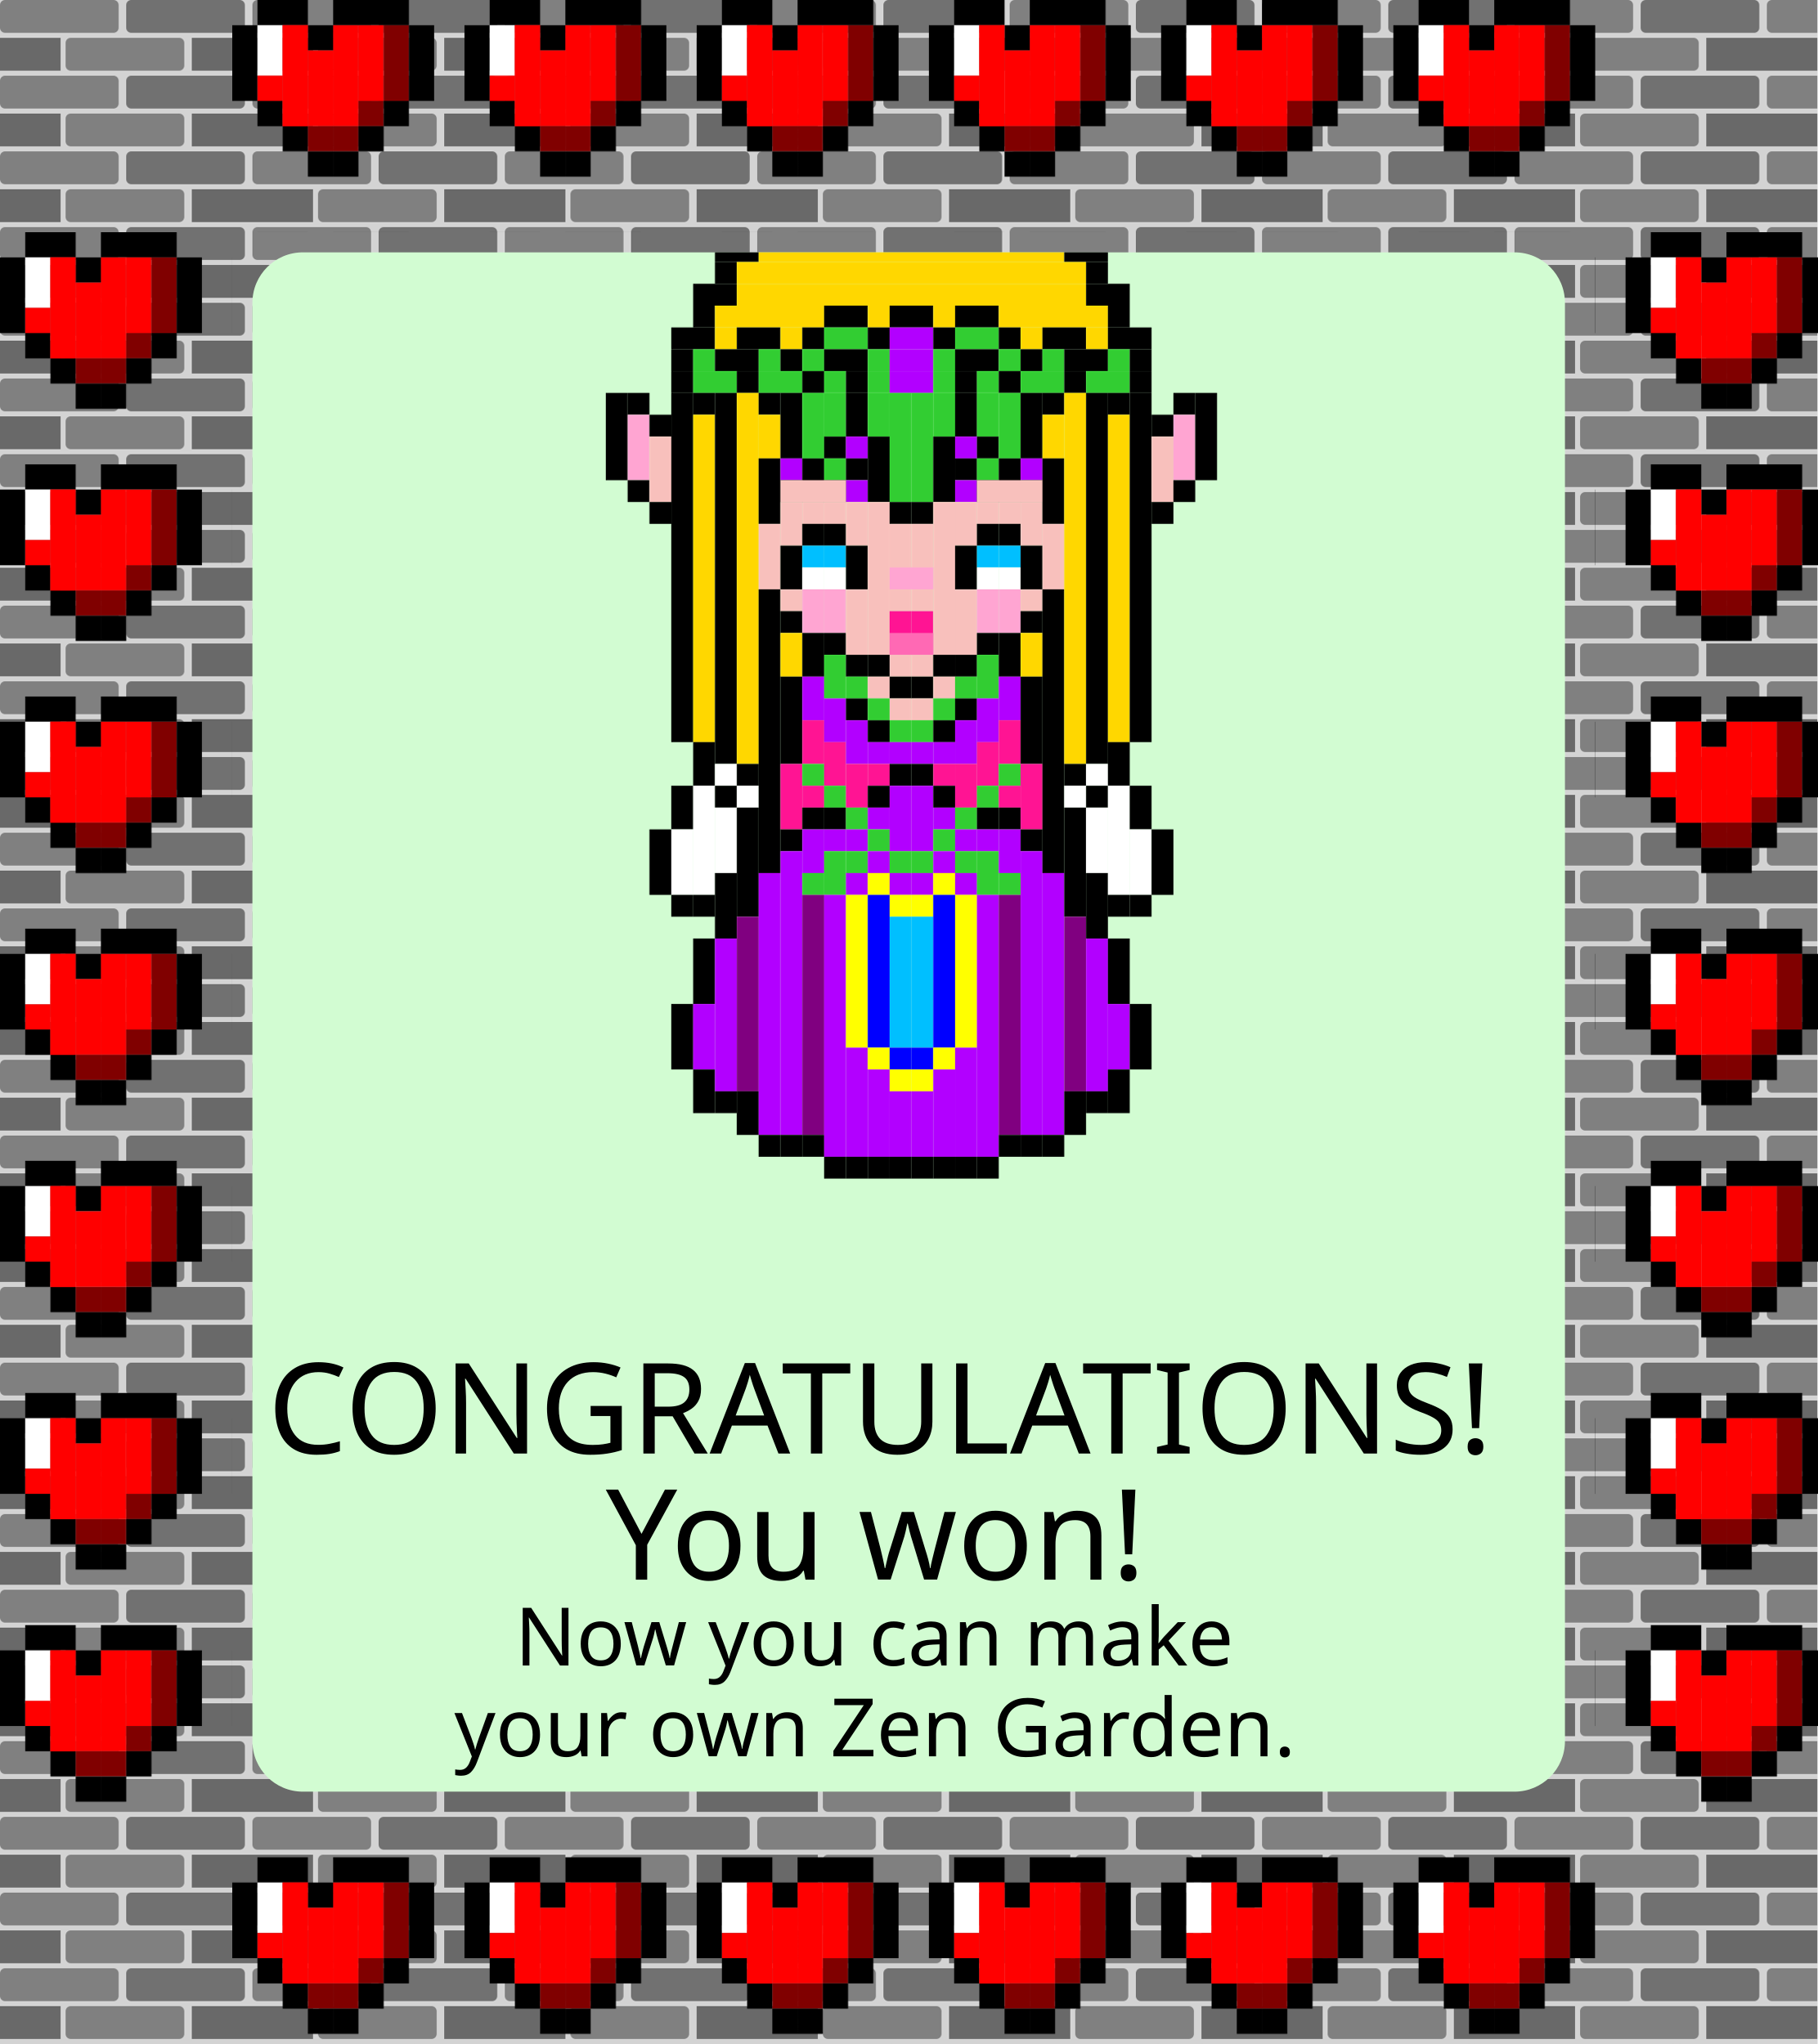
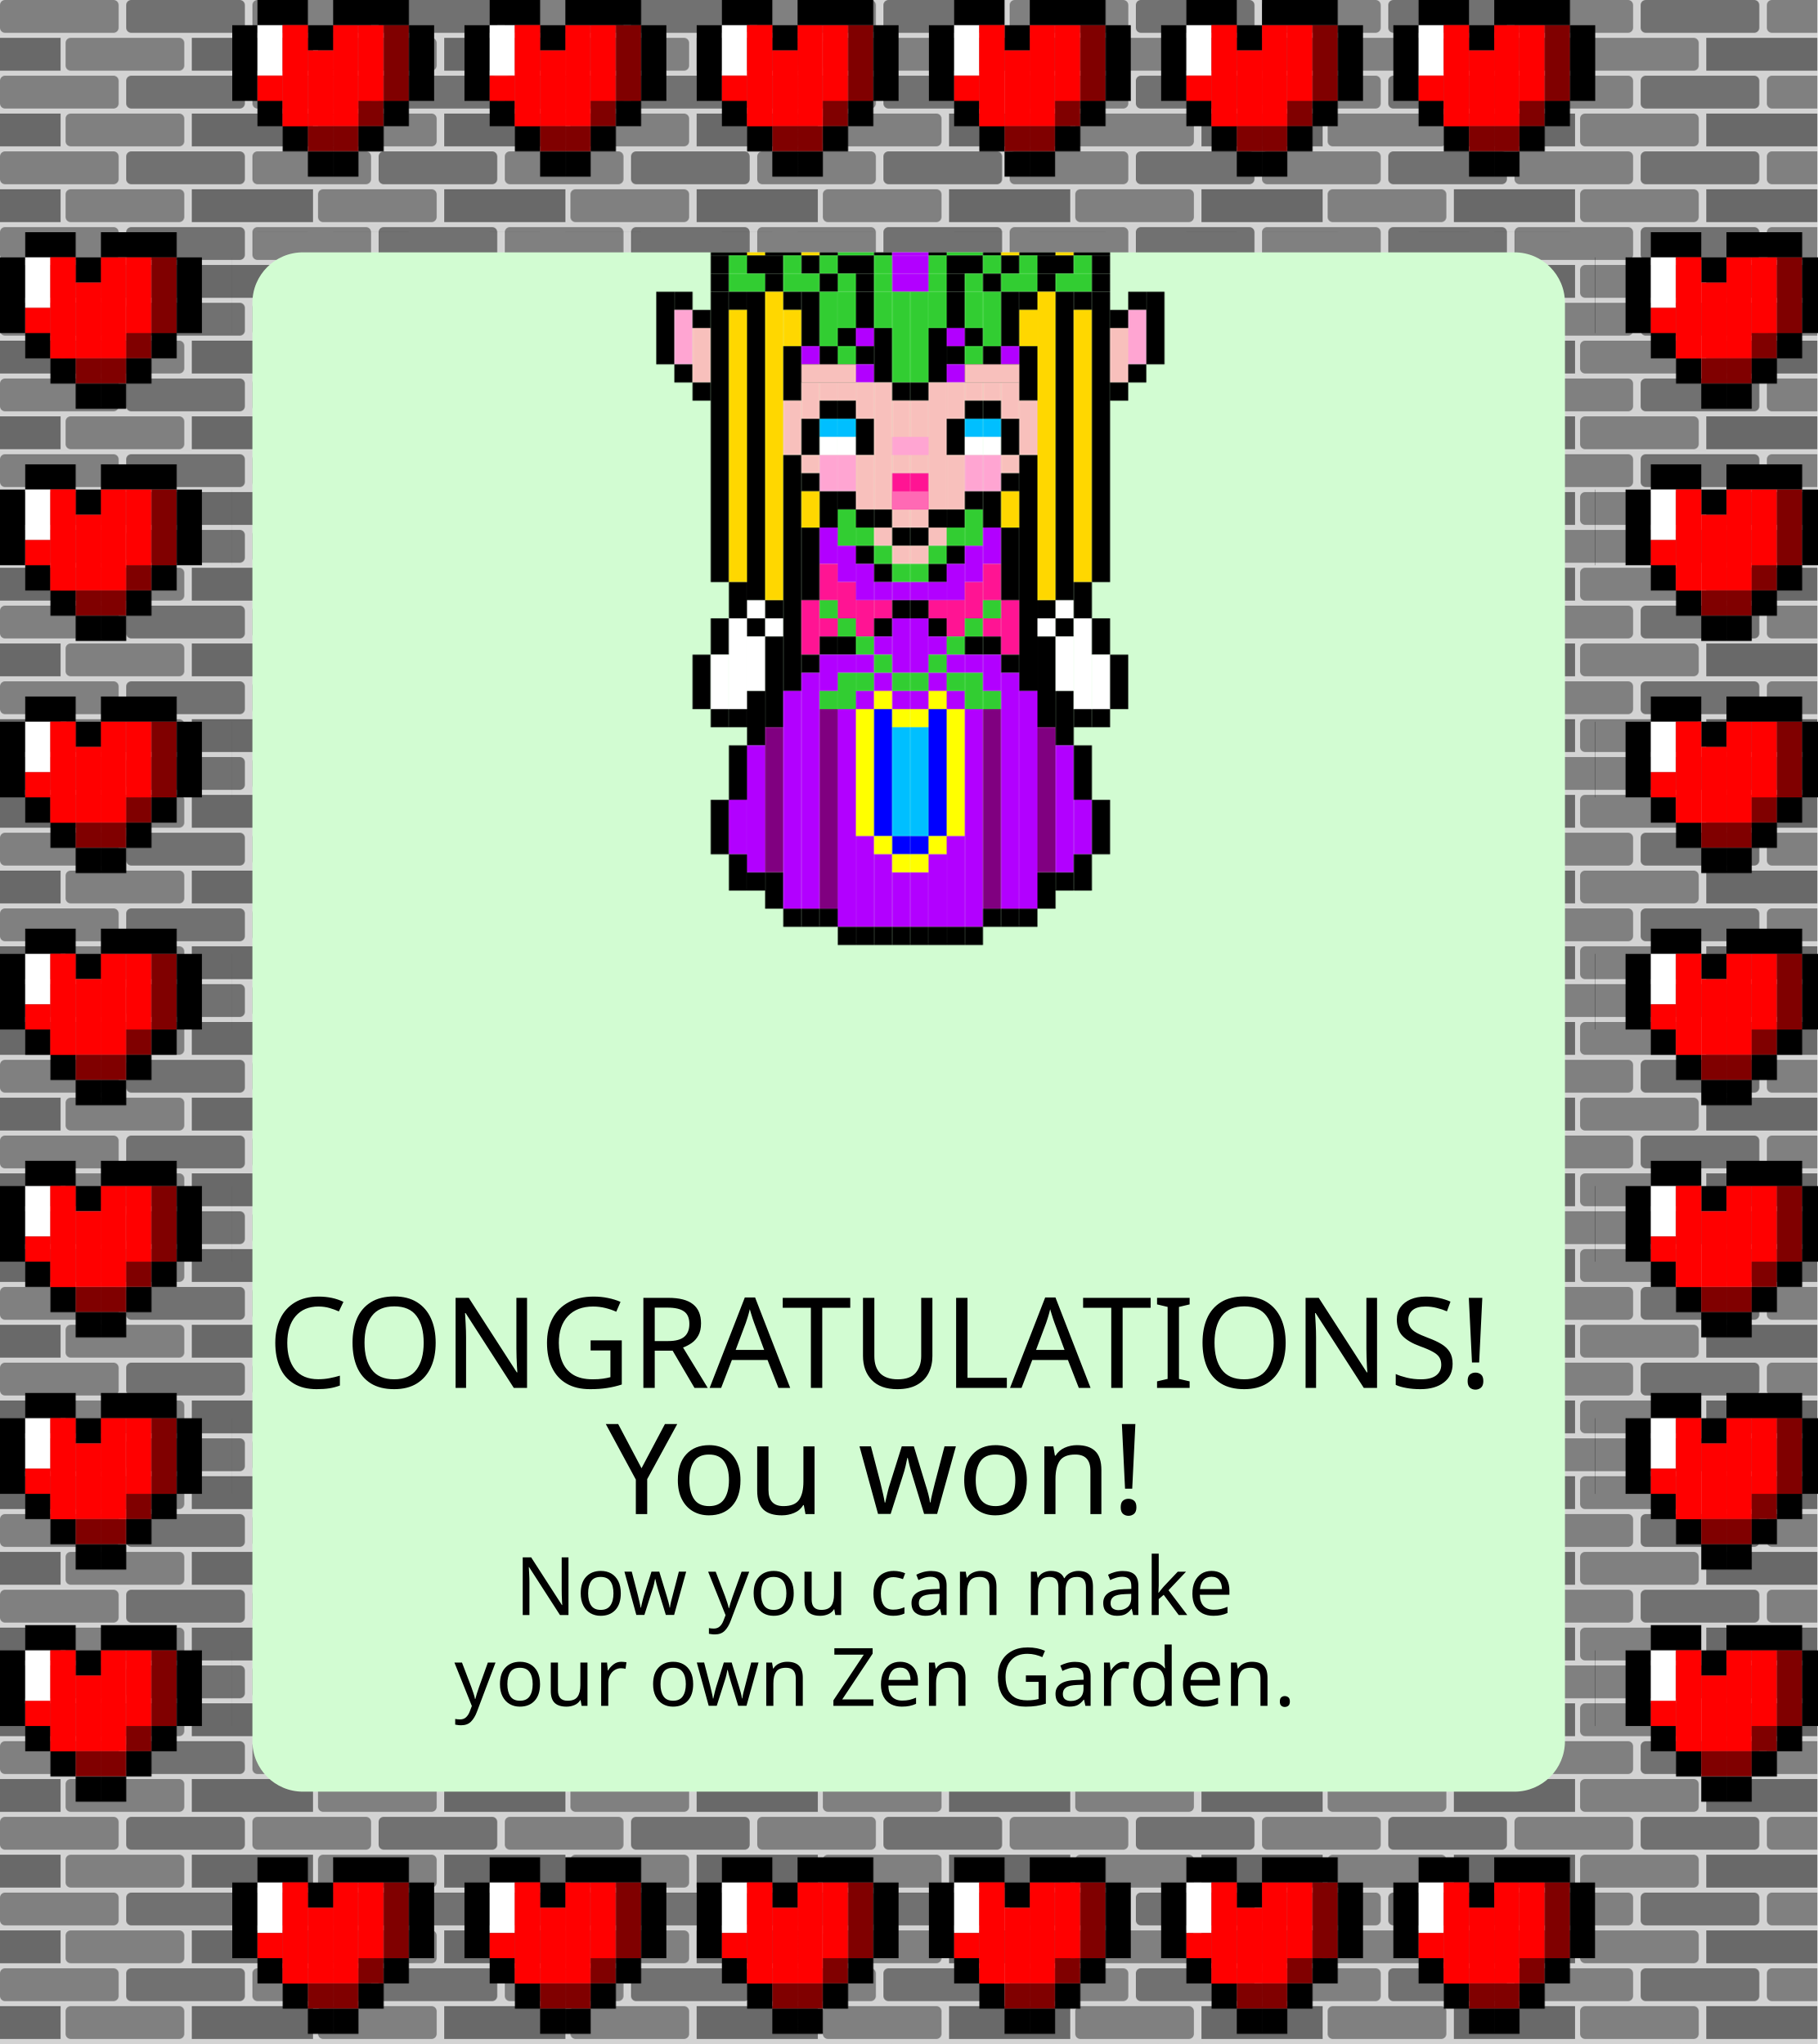
<svg xmlns="http://www.w3.org/2000/svg" width="360" height="405" id="block1">
  <defs>
    <pattern id="jewels" patternUnits="userSpaceOnUse" x="0" y="0" height="46" width="46">
      <rect width="10" height="5" x="5" y="0" fill="black" />
      <rect width="15" height="5" x="20" y="0" fill="black" />
      <rect width="5" height="15" x="0" y="5" fill="black" />
      <rect width="5" height="10" x="5" y="5" fill="white" />
      <rect width="5" height="5" x="5" y="15" fill="red" />
      <rect width="5" height="5" x="5" y="20" fill="black" />
      <rect width="5" height="20" x="10" y="5" fill="red" />
      <rect width="5" height="5" x="10" y="25" fill="black" />
      <rect width="5" height="5" x="15" y="5" fill="black" />
      <rect width="5" height="20" x="10" y="5" fill="red" />
      <rect width="5" height="15" x="15" y="10" fill="red" />
      <rect width="5" height="5" x="15" y="25" fill="maroon" />
      <rect width="5" height="5" x="15" y="30" fill="black" />
      <rect width="5" height="20" x="20" y="5" fill="red" />
      <rect width="5" height="5" x="20" y="25" fill="maroon" />
      <rect width="5" height="5" x="20" y="30" fill="black" />
      <rect width="5" height="15" x="25" y="5" fill="red" />
      <rect width="5" height="5" x="25" y="20" fill="maroon" />
      <rect width="5" height="5" x="25" y="25" fill="black" />
      <rect width="5" height="15" x="30" y="5" fill="maroon" />
      <rect width="5" height="5" x="30" y="20" fill="black" />
      <rect width="5" height="15" x="35" y="5" fill="black" />
    </pattern>
-     <pattern width="320" height="470" id="zelda" patternUnits="userSpaceOnUse" x="120" y="10" viewBox="0 0 740 870">&gt;
+     <pattern width="320" height="470" id="zelda" patternUnits="userSpaceOnUse" x="130" y="-10" viewBox="0 0 890 870">&gt;

			
			<rect width="60" height="10" x="110" y="0" fill="black" />
      <rect width="30" height="10" x="90" y="10" fill="black" />
      <rect width="40" height="10" x="120" y="10" fill="gold" />
      <rect width="30" height="10" x="160" y="10" fill="black" />
      <rect width="30" height="10" x="70" y="20" fill="black" />
      <rect width="80" height="10" x="100" y="20" fill="gold" />
      <rect width="30" height="10" x="180" y="20" fill="black" />
      <rect width="20" height="10" x="60" y="30" fill="black" />
      <rect width="120" height="10" x="80" y="30" fill="gold" />
      <rect width="20" height="10" x="200" y="30" fill="black" />
      <rect width="20" height="10" x="50" y="40" fill="black" />
      <rect width="140" height="10" x="70" y="40" fill="gold" />
      <rect width="20" height="10" x="210" y="40" fill="black" />
      <rect width="10" height="10" x="50" y="50" fill="black" />
      <rect width="160" height="10" x="60" y="50" fill="gold" />
      <rect width="10" height="10" x="220" y="50" fill="black" />
      <rect width="20" height="10" x="40" y="60" fill="black" />
      <rect width="160" height="10" x="60" y="60" fill="gold" />
      <rect width="20" height="10" x="220" y="60" fill="black" />
      <rect width="10" height="10" x="40" y="70" fill="black" />
      <rect width="50" height="10" x="50" y="70" fill="gold" />
      <rect width="20" height="10" x="100" y="70" fill="black" />
      <rect width="10" height="10" x="120" y="70" fill="gold" />
      <rect width="20" height="10" x="130" y="70" fill="black" />
      <rect width="10" height="10" x="150" y="70" fill="gold" />
      <rect width="20" height="10" x="160" y="70" fill="black" />
      <rect width="50" height="10" x="180" y="70" fill="gold" />
      <rect width="10" height="10" x="230" y="70" fill="black" />
      <rect width="20" height="10" x="30" y="80" fill="black" />
      <rect width="10" height="10" x="50" y="80" fill="gold" />
      <rect width="20" height="10" x="60" y="80" fill="black" />
      <rect width="10" height="10" x="80" y="80" fill="gold" />
      <rect width="10" height="10" x="90" y="80" fill="black" />
      <rect width="20" height="10" x="100" y="80" fill="limegreen" />
      <rect width="10" height="10" x="120" y="80" fill="black" />
      <rect width="20" height="10" x="130" y="80" fill="#b200ff" />
      <rect width="10" height="10" x="150" y="80" fill="black" />
      <rect width="20" height="10" x="160" y="80" fill="limegreen" />
      <rect width="10" height="10" x="180" y="80" fill="black" />
      <rect width="10" height="10" x="190" y="80" fill="gold" />
      <rect width="20" height="10" x="200" y="80" fill="black" />
      <rect width="10" height="10" x="220" y="80" fill="gold" />
      <rect width="20" height="10" x="230" y="80" fill="black" />
      <rect width="10" height="10" x="30" y="90" fill="black" />
      <rect width="10" height="10" x="40" y="90" fill="limegreen" />
      <rect width="20" height="10" x="50" y="90" fill="black" />
      <rect width="10" height="10" x="70" y="90" fill="limegreen" />
      <rect width="10" height="10" x="80" y="90" fill="black" />
      <rect width="10" height="10" x="90" y="90" fill="limegreen" />
      <rect width="20" height="10" x="100" y="90" fill="black" />
      <rect width="10" height="10" x="120" y="90" fill="limegreen" />
      <rect width="20" height="10" x="130" y="90" fill="#b200ff" />
      <rect width="10" height="10" x="150" y="90" fill="limegreen" />
      <rect width="20" height="10" x="160" y="90" fill="black" />
      <rect width="10" height="10" x="180" y="90" fill="limegreen" />
      <rect width="10" height="10" x="190" y="90" fill="black" />
      <rect width="10" height="10" x="200" y="90" fill="limegreen" />
      <rect width="20" height="10" x="210" y="90" fill="black" />
      <rect width="10" height="10" x="230" y="90" fill="limegreen" />
      <rect width="10" height="10" x="240" y="90" fill="black" />
      <rect width="10" height="10" x="30" y="100" fill="black" />
      <rect width="20" height="10" x="40" y="100" fill="limegreen" />
      <rect width="10" height="10" x="60" y="100" fill="black" />
      <rect width="20" height="10" x="70" y="100" fill="limegreen" />
      <rect width="10" height="10" x="90" y="100" fill="black" />
      <rect width="10" height="10" x="100" y="100" fill="limegreen" />
      <rect width="10" height="10" x="110" y="100" fill="black" />
      <rect width="10" height="10" x="120" y="100" fill="limegreen" />
      <rect width="20" height="10" x="130" y="100" fill="#b200ff" />
      <rect width="10" height="10" x="150" y="100" fill="limegreen" />
      <rect width="10" height="10" x="160" y="100" fill="black" />
      <rect width="10" height="10" x="170" y="100" fill="limegreen" />
      <rect width="10" height="10" x="180" y="100" fill="black" />
      <rect width="20" height="10" x="190" y="100" fill="limegreen" />
      <rect width="10" height="10" x="210" y="100" fill="black" />
      <rect width="20" height="10" x="220" y="100" fill="limegreen" />
      <rect width="10" height="10" x="240" y="100" fill="black" />
      <rect height="40" width="10" y="110" x="0" fill="black" />
      <rect height="10" width="10" y="110" x="10" fill="black" />
      <rect height="30" width="10" y="120" x="10" fill="#ffa5d2" />
      <rect height="10" width="10" y="150" x="10" fill="black" />
      <rect height="10" width="10" y="120" x="20" fill="black" />
      <rect height="30" width="10" y="130" x="20" fill="#f8c0bc" class="skin" />
      <rect height="10" width="10" y="160" x="20" fill="black" />
      <rect height="30" width="10" y="310" x="20" fill="black" />
      <rect height="160" width="10" y="110" x="30" fill="black" />
      <rect height="20" width="10" y="290" x="30" fill="black" />
      <rect height="30" width="10" y="310" x="30" fill="white" />
      <rect height="10" width="10" y="340" x="30" fill="black" />
      <rect height="30" width="10" y="390" x="30" fill="black" />
      <rect height="10" width="10" y="110" x="40" fill="black" />
      <rect height="150" width="10" y="120" x="40" fill="gold" />
      <rect height="20" width="10" y="270" x="40" fill="black" />
      <rect height="50" width="10" y="290" x="40" fill="white" />
      <rect height="10" width="10" y="340" x="40" fill="black" />
      <rect height="30" width="10" y="360" x="40" fill="black" />
      <rect height="30" width="10" y="390" x="40" fill="#b200ff" />
      <rect height="20" width="10" y="420" x="40" fill="black" />
      <rect height="170" width="10" y="110" x="50" fill="black" />
      <rect height="10" width="10" y="280" x="50" fill="white" />
      <rect height="10" width="10" y="290" x="50" fill="black" />
      <rect height="30" width="10" y="300" x="50" fill="white" />
      <rect height="30" width="10" y="330" x="50" fill="black" />
      <rect height="70" width="10" y="360" x="50" fill="#b200ff" />
      <rect height="10" width="10" y="430" x="50" fill="black" />
      <rect height="170" width="10" y="110" x="60" fill="gold" />
      <rect height="10" width="10" y="280" x="60" fill="black" />
      <rect height="10" width="10" y="290" x="60" fill="white" />
      <rect height="50" width="10" y="300" x="60" fill="black" />
      <rect height="80" width="10" y="350" x="60" fill="purple" />
      <rect height="20" width="10" y="430" x="60" fill="black" />
      <rect height="10" width="10" y="110" x="70" fill="black" />
      <rect height="20" width="10" y="120" x="70" fill="gold" />
      <rect height="30" width="10" y="140" x="70" fill="black" />
      <rect height="30" width="10" y="170" x="70" fill="#f8c0bc" class="skin" />
      <rect height="130" width="10" y="200" x="70" fill="black" />
      <rect height="120" width="10" y="330" x="70" fill="#b200ff" />
      <rect height="10" width="10" y="450" x="70" fill="black" />
      <rect height="30" width="10" y="110" x="80" fill="black" />
      <rect height="10" width="10" y="140" x="80" fill="#b200ff" />
      <rect height="10" width="10" y="150" x="80" fill="black" />
      <rect height="20" width="10" y="160" x="80" fill="#f8c0bc" class="skin" />
      <rect height="20" width="10" y="180" x="80" fill="black" />
      <rect height="10" width="10" y="200" x="80" fill="#f8c0bc" class="skin" />
      <rect height="10" width="10" y="210" x="80" fill="black" />
      <rect height="20" width="10" y="220" x="80" fill="gold" />
      <rect height="40" width="10" y="240" x="80" fill="black" />
      <rect height="30" width="10" y="280" x="80" fill="deeppink" />
      <rect height="10" width="10" y="310" x="80" fill="black" />
      <rect height="130" width="10" y="320" x="80" fill="#b200ff" />
      <rect height="10" width="10" y="450" x="80" fill="black" />
      <rect height="30" width="10" y="110" x="90" fill="limegreen" />
      <rect height="20" width="10" y="140" x="90" fill="black" />
      <rect height="10" width="10" y="160" x="90" fill="#f8c0bc" class="skin" />
      <rect height="10" width="10" y="170" x="90" fill="black" />
      <rect height="10" width="10" y="180" x="90" fill="deepskyblue" />
      <rect height="10" width="10" y="190" x="90" fill="white" />
      <rect height="20" width="10" y="200" x="90" fill="#ffa5d2" />
      <rect height="20" width="10" y="220" x="90" fill="black" />
      <rect height="20" width="10" y="240" x="90" fill="#b200ff" />
      <rect height="20" width="10" y="260" x="90" fill="deeppink" />
      <rect height="10" width="10" y="280" x="90" fill="limegreen" />
      <rect height="10" width="10" y="290" x="90" fill="deeppink" />
      <rect height="10" width="10" y="300" x="90" fill="black" />
      <rect height="20" width="10" y="310" x="90" fill="#b200ff" />
      <rect height="10" width="10" y="330" x="90" fill="limegreen" />
      <rect height="110" width="10" y="340" x="90" fill="purple" />
      <rect height="10" width="10" y="450" x="90" fill="black" />
      <rect height="20" width="10" y="110" x="100" fill="limegreen" />
      <rect height="10" width="10" y="130" x="100" fill="black" />
      <rect height="10" width="10" y="140" x="100" fill="limegreen" />
      <rect height="10" width="10" y="150" x="100" fill="black" />
      <rect height="10" width="10" y="160" x="100" fill="#f8c0bc" class="skin" />
      <rect height="10" width="10" y="170" x="100" fill="black" />
      <rect height="10" width="10" y="180" x="100" fill="deepskyblue" />
      <rect height="10" width="10" y="190" x="100" fill="white" />
      <rect height="20" width="10" y="200" x="100" fill="#ffa5d2" />
      <rect height="10" width="10" y="220" x="100" fill="black" />
      <rect height="20" width="10" y="230" x="100" fill="limegreen" />
      <rect height="20" width="10" y="250" x="100" fill="#b200ff" />
      <rect height="20" width="10" y="270" x="100" fill="deeppink" />
      <rect height="10" width="10" y="290" x="100" fill="limegreen" />
      <rect height="10" width="10" y="300" x="100" fill="black" />
      <rect height="10" width="10" y="310" x="100" fill="#b200ff" />
      <rect height="20" width="10" y="320" x="100" fill="limegreen" />
      <rect height="120" width="10" y="340" x="100" fill="#b200ff" />
      <rect height="10" width="10" y="460" x="100" fill="black" />
      <rect height="20" width="10" y="110" x="110" fill="black" />
      <rect height="10" width="10" y="130" x="110" fill="#b200ff" />
      <rect height="10" width="10" y="140" x="110" fill="black" />
      <rect height="10" width="10" y="150" x="110" fill="#b200ff" />
      <rect height="20" width="10" y="160" x="110" fill="#f8c0bc" class="skin" />
      <rect height="20" width="10" y="180" x="110" fill="black" />
      <rect height="30" width="10" y="200" x="110" fill="#f8c0bc" class="skin" />
      <rect height="10" width="10" y="230" x="110" fill="black" />
      <rect height="10" width="10" y="240" x="110" fill="limegreen" />
      <rect height="10" width="10" y="250" x="110" fill="black" />
      <rect height="20" width="10" y="260" x="110" fill="#b200ff" />
      <rect height="20" width="10" y="280" x="110" fill="deeppink" />
      <rect height="10" width="10" y="300" x="110" fill="limegreen" />
      <rect height="10" width="10" y="310" x="110" fill="#b200ff" />
      <rect height="10" width="10" y="320" x="110" fill="limegreen" />
      <rect height="10" width="10" y="330" x="110" fill="#b200ff" />
      <rect height="70" width="10" y="340" x="110" fill="yellow" />
      <rect height="50" width="10" y="410" x="110" fill="#b200ff" />
      <rect height="10" width="10" y="460" x="110" fill="black" />
      <rect height="20" width="10" y="110" x="120" fill="limegreen" />
      <rect height="30" width="10" y="130" x="120" fill="black" />
      <rect height="70" width="10" y="160" x="120" fill="#f8c0bc" class="skin" />
      <rect height="10" width="10" y="230" x="120" fill="black" />
      <rect height="10" width="10" y="240" x="120" fill="#f8c0bc" class="skin" />
      <rect height="10" width="10" y="250" x="120" fill="limegreen" />
      <rect height="10" width="10" y="260" x="120" fill="black" />
      <rect height="10" width="10" y="270" x="120" fill="#b200ff" />
      <rect height="10" width="10" y="280" x="120" fill="deeppink" />
      <rect height="10" width="10" y="290" x="120" fill="black" />
      <rect height="10" width="10" y="300" x="120" fill="#b200ff" />
      <rect height="10" width="10" y="310" x="120" fill="limegreen" />
      <rect height="10" width="10" y="320" x="120" fill="#b200ff" />
      <rect height="10" width="10" y="330" x="120" fill="yellow" />
      <rect height="70" width="10" y="340" x="120" fill="blue" />
      <rect height="10" width="10" y="410" x="120" fill="yellow" />
      <rect height="40" width="10" y="420" x="120" fill="#b200ff" />
      <rect height="10" width="10" y="460" x="120" fill="black" />
      <rect height="50" width="10" y="110" x="130" fill="limegreen" />
      <rect height="10" width="10" y="160" x="130" fill="black" />
      <rect height="40" width="10" y="170" x="130" fill="#f8c0bc" class="skin" />
      <rect height="20" width="10" y="210" x="130" fill="deeppink" />
      <rect height="10" width="10" y="230" x="130" fill="#f8c0bc" class="skin" />
      <rect height="10" width="10" y="240" x="130" fill="black" />
      <rect height="10" width="10" y="250" x="130" fill="#f8c0bc" class="skin" />
      <rect height="10" width="10" y="260" x="130" fill="limegreen" />
      <rect height="10" width="10" y="270" x="130" fill="#b200ff" />
      <rect height="10" width="10" y="280" x="130" fill="black" />
      <rect height="30" width="10" y="290" x="130" fill="#b200ff" />
      <rect height="10" width="10" y="320" x="130" fill="limegreen" />
      <rect height="10" width="10" y="330" x="130" fill="#b200ff" />
      <rect height="10" width="10" y="340" x="130" fill="yellow" />
      <rect height="60" width="10" y="350" x="130" fill="deepskyblue" />
      <rect height="10" width="10" y="410" x="130" fill="blue" />
      <rect height="10" width="10" y="420" x="130" fill="yellow" />
      <rect height="30" width="10" y="430" x="130" fill="#b200ff" />
      <rect height="10" width="10" y="460" x="130" fill="black" />
      <rect height="50" width="10" y="110" x="140" fill="limegreen" />
      <rect height="10" width="10" y="160" x="140" fill="black" />
      <rect height="40" width="10" y="170" x="140" fill="#f8c0bc" class="skin" />
      <rect height="20" width="10" y="210" x="140" fill="deeppink" />
      <rect height="10" width="10" y="230" x="140" fill="#f8c0bc" class="skin" />
      <rect height="10" width="10" y="240" x="140" fill="black" />
      <rect height="10" width="10" y="250" x="140" fill="#f8c0bc" class="skin" />
      <rect height="10" width="10" y="260" x="140" fill="limegreen" />
      <rect height="10" width="10" y="270" x="140" fill="#b200ff" />
      <rect height="10" width="10" y="280" x="140" fill="black" />
      <rect height="30" width="10" y="290" x="140" fill="#b200ff" />
      <rect height="10" width="10" y="320" x="140" fill="limegreen" />
      <rect height="10" width="10" y="330" x="140" fill="#b200ff" />
      <rect height="10" width="10" y="340" x="140" fill="yellow" />
      <rect height="60" width="10" y="350" x="140" fill="deepskyblue" />
      <rect height="10" width="10" y="410" x="140" fill="blue" />
      <rect height="10" width="10" y="420" x="140" fill="yellow" />
      <rect height="30" width="10" y="430" x="140" fill="#b200ff" />
      <rect height="10" width="10" y="460" x="140" fill="black" />
      <rect height="20" width="10" y="110" x="150" fill="limegreen" />
      <rect height="30" width="10" y="130" x="150" fill="black" />
      <rect height="70" width="10" y="160" x="150" fill="#f8c0bc" class="skin" />
      <rect height="10" width="10" y="230" x="150" fill="black" />
      <rect height="10" width="10" y="240" x="150" fill="#f8c0bc" class="skin" />
      <rect height="10" width="10" y="250" x="150" fill="limegreen" />
      <rect height="10" width="10" y="260" x="150" fill="black" />
      <rect height="10" width="10" y="270" x="150" fill="#b200ff" />
      <rect height="10" width="10" y="280" x="150" fill="deeppink" />
      <rect height="10" width="10" y="290" x="150" fill="black" />
      <rect height="10" width="10" y="300" x="150" fill="#b200ff" />
      <rect height="10" width="10" y="310" x="150" fill="limegreen" />
      <rect height="10" width="10" y="320" x="150" fill="#b200ff" />
      <rect height="10" width="10" y="330" x="150" fill="yellow" />
      <rect height="70" width="10" y="340" x="150" fill="blue" />
      <rect height="10" width="10" y="410" x="150" fill="yellow" />
      <rect height="40" width="10" y="420" x="150" fill="#b200ff" />
      <rect height="10" width="10" y="460" x="150" fill="black" />
      <rect height="20" width="10" y="110" x="160" fill="black" />
      <rect height="10" width="10" y="130" x="160" fill="#b200ff" />
      <rect height="10" width="10" y="140" x="160" fill="black" />
      <rect height="10" width="10" y="150" x="160" fill="#b200ff" />
      <rect height="20" width="10" y="160" x="160" fill="#f8c0bc" class="skin" />
      <rect height="20" width="10" y="180" x="160" fill="black" />
      <rect height="30" width="10" y="200" x="160" fill="#f8c0bc" class="skin" />
      <rect height="10" width="10" y="230" x="160" fill="black" />
      <rect height="10" width="10" y="240" x="160" fill="limegreen" />
      <rect height="10" width="10" y="250" x="160" fill="black" />
      <rect height="20" width="10" y="260" x="160" fill="#b200ff" />
      <rect height="20" width="10" y="280" x="160" fill="deeppink" />
      <rect height="10" width="10" y="300" x="160" fill="limegreen" />
      <rect height="10" width="10" y="310" x="160" fill="#b200ff" />
      <rect height="10" width="10" y="320" x="160" fill="limegreen" />
      <rect height="10" width="10" y="330" x="160" fill="#b200ff" />
      <rect height="70" width="10" y="340" x="160" fill="yellow" />
      <rect height="50" width="10" y="410" x="160" fill="#b200ff" />
      <rect height="10" width="10" y="460" x="160" fill="black" />
      <rect height="20" width="10" y="110" x="170" fill="limegreen" />
      <rect height="10" width="10" y="130" x="170" fill="black" />
      <rect height="10" width="10" y="140" x="170" fill="limegreen" />
      <rect height="10" width="10" y="150" x="170" fill="black" />
      <rect height="10" width="10" y="160" x="170" fill="#f8c0bc" class="skin" />
      <rect height="10" width="10" y="170" x="170" fill="black" />
      <rect height="10" width="10" y="180" x="170" fill="deepskyblue" />
      <rect height="10" width="10" y="190" x="170" fill="white" />
      <rect height="20" width="10" y="200" x="170" fill="#ffa5d2" />
      <rect height="10" width="10" y="220" x="170" fill="black" />
      <rect height="20" width="10" y="230" x="170" fill="limegreen" />
      <rect height="20" width="10" y="250" x="170" fill="#b200ff" />
      <rect height="20" width="10" y="270" x="170" fill="deeppink" />
      <rect height="10" width="10" y="290" x="170" fill="limegreen" />
      <rect height="10" width="10" y="300" x="170" fill="black" />
      <rect height="10" width="10" y="310" x="170" fill="#b200ff" />
      <rect height="20" width="10" y="320" x="170" fill="limegreen" />
      <rect height="120" width="10" y="340" x="170" fill="#b200ff" />
      <rect height="10" width="10" y="460" x="170" fill="black" />
      <rect height="30" width="10" y="110" x="180" fill="limegreen" />
      <rect height="20" width="10" y="140" x="180" fill="black" />
      <rect height="10" width="10" y="160" x="180" fill="#f8c0bc" class="skin" />
      <rect height="10" width="10" y="170" x="180" fill="black" />
      <rect height="10" width="10" y="180" x="180" fill="deepskyblue" />
      <rect height="10" width="10" y="190" x="180" fill="white" />
      <rect height="20" width="10" y="200" x="180" fill="#ffa5d2" />
      <rect height="20" width="10" y="220" x="180" fill="black" />
      <rect height="20" width="10" y="240" x="180" fill="#b200ff" />
      <rect height="20" width="10" y="260" x="180" fill="deeppink" />
      <rect height="10" width="10" y="280" x="180" fill="limegreen" />
      <rect height="10" width="10" y="290" x="180" fill="deeppink" />
      <rect height="10" width="10" y="300" x="180" fill="black" />
      <rect height="20" width="10" y="310" x="180" fill="#b200ff" />
      <rect height="10" width="10" y="330" x="180" fill="limegreen" />
      <rect height="110" width="10" y="340" x="180" fill="purple" />
      <rect height="10" width="10" y="450" x="180" fill="black" />
      <rect height="30" width="10" y="110" x="190" fill="black" />
      <rect height="10" width="10" y="140" x="190" fill="#b200ff" />
      <rect height="10" width="10" y="150" x="190" fill="black" />
      <rect height="20" width="10" y="160" x="190" fill="#f8c0bc" class="skin" />
      <rect height="20" width="10" y="180" x="190" fill="black" />
      <rect height="10" width="10" y="200" x="190" fill="#f8c0bc" class="skin" />
      <rect height="10" width="10" y="210" x="190" fill="black" />
      <rect height="20" width="10" y="220" x="190" fill="gold" />
      <rect height="40" width="10" y="240" x="190" fill="black" />
      <rect height="30" width="10" y="280" x="190" fill="deeppink" />
      <rect height="10" width="10" y="310" x="190" fill="black" />
      <rect height="130" width="10" y="320" x="190" fill="#b200ff" />
      <rect height="10" width="10" y="450" x="190" fill="black" />
      <rect height="10" width="10" y="110" x="200" fill="black" />
      <rect height="20" width="10" y="120" x="200" fill="gold" />
      <rect height="30" width="10" y="140" x="200" fill="black" />
      <rect height="30" width="10" y="170" x="200" fill="#f8c0bc" class="skin" />
      <rect height="130" width="10" y="200" x="200" fill="black" />
      <rect height="120" width="10" y="330" x="200" fill="#b200ff" />
      <rect height="10" width="10" y="450" x="200" fill="black" />
      <rect height="170" width="10" y="110" x="210" fill="gold" />
      <rect height="10" width="10" y="280" x="210" fill="black" />
      <rect height="10" width="10" y="290" x="210" fill="white" />
      <rect height="50" width="10" y="300" x="210" fill="black" />
      <rect height="80" width="10" y="350" x="210" fill="purple" />
      <rect height="20" width="10" y="430" x="210" fill="black" />
      <rect height="170" width="10" y="110" x="220" fill="black" />
      <rect height="10" width="10" y="280" x="220" fill="white" />
      <rect height="10" width="10" y="290" x="220" fill="black" />
      <rect height="30" width="10" y="300" x="220" fill="white" />
      <rect height="30" width="10" y="330" x="220" fill="black" />
      <rect height="70" width="10" y="360" x="220" fill="#b200ff" />
      <rect height="10" width="10" y="430" x="220" fill="black" />
      <rect height="10" width="10" y="110" x="230" fill="black" />
      <rect height="150" width="10" y="120" x="230" fill="gold" />
      <rect height="20" width="10" y="270" x="230" fill="black" />
      <rect height="50" width="10" y="290" x="230" fill="white" />
      <rect height="10" width="10" y="340" x="230" fill="black" />
      <rect height="30" width="10" y="360" x="230" fill="black" />
      <rect height="30" width="10" y="390" x="230" fill="#b200ff" />
      <rect height="20" width="10" y="420" x="230" fill="black" />
      <rect height="160" width="10" y="110" x="240" fill="black" />
      <rect height="20" width="10" y="290" x="240" fill="black" />
      <rect height="30" width="10" y="310" x="240" fill="white" />
      <rect height="10" width="10" y="340" x="240" fill="black" />
      <rect height="30" width="10" y="390" x="240" fill="black" />
      <rect height="10" width="10" y="120" x="250" fill="black" />
      <rect height="30" width="10" y="130" x="250" fill="#f8c0bc" class="skin" />
      <rect height="10" width="10" y="160" x="250" fill="black" />
      <rect height="30" width="10" y="310" x="250" fill="black" />
      <rect height="10" width="10" y="110" x="260" fill="black" />
      <rect height="30" width="10" y="120" x="260" fill="#ffa5d2" />
      <rect height="10" width="10" y="150" x="260" fill="black" />
      <rect height="40" width="10" y="110" x="270" fill="black" />
      <rect height="10" width="30" y="150" x="80" fill="#f8c0bc" class="skin" />
      <rect height="10" width="30" y="150" x="170" fill="#f8c0bc" class="skin" />
      <rect height="10" width="20" y="220" x="130" fill="hotpink" />
      <rect height="10" width="20" y="190" x="130" fill="#ffa5d2" />
    </pattern>
    <pattern id="greyBricks" patternUnits="userSpaceOnUse" x="0" y="0" width="50" height="15">
      <rect width="50" height="15" x="0" y="0" fill="lightgrey" />
      <rect width="23.5" height="6.5" x="0" y="0" rx="1" fill="grey" />
      <rect width="23.5" height="6.5" x="25" y="0" rx="1" fill="#717171" />
      <rect width="12" height="6.5" x="0" y="7.5" fill="dimgrey" />
      <rect width="23.5" height="6.5" x="13" y="7.5" rx="1" fill="#808080" />
      <rect width="12" height="6.5" x="38" y="7.5" fill="dimgrey" />
    </pattern>
  </defs>
  <rect width="360" height="405" rx="0" fill="url(#greyBricks)" />
  <rect width="260" height="305" x="50" y="50" rx="10" fill="#d2fcd2" />
  <rect width="275" height="46" x="46" y="0" fill="url(#jewels)" />
  <rect width="46" height="320" x="0" y="46" fill="url(#jewels)" />
  <rect width="46" height="320" x="316" y="46" fill="url(#jewels)" />
  <rect width="250" height="250" x="50" y="50" fill="url(#zelda)" />
-   <text x="53" y="288" fill="black" font-family="'Lucida Grande', sans-serif" font-size="25">
+   <text x="53" y="275" fill="black" font-family="'Lucida Grande', sans-serif" font-size="25">
		CONGRATULATIONS!
- 		<tspan x="120" y="313">
+ 		<tspan x="120" y="300">
			You won!
		</tspan>
  </text>
-   <text x="102" y="330" fill="black" font-family="'Lucida Grande', sans-serif" font-size="16">
+   <text x="102" y="320" fill="black" font-family="'Lucida Grande', sans-serif" font-size="16">
		Now you can make 
- 		<tspan x="90" y="348">
+ 		<tspan x="90" y="338">
			your own Zen Garden.
		</tspan>
  </text>
  <rect width="270" height="50" x="46" y="360" fill="url(#jewels)" />
</svg>
